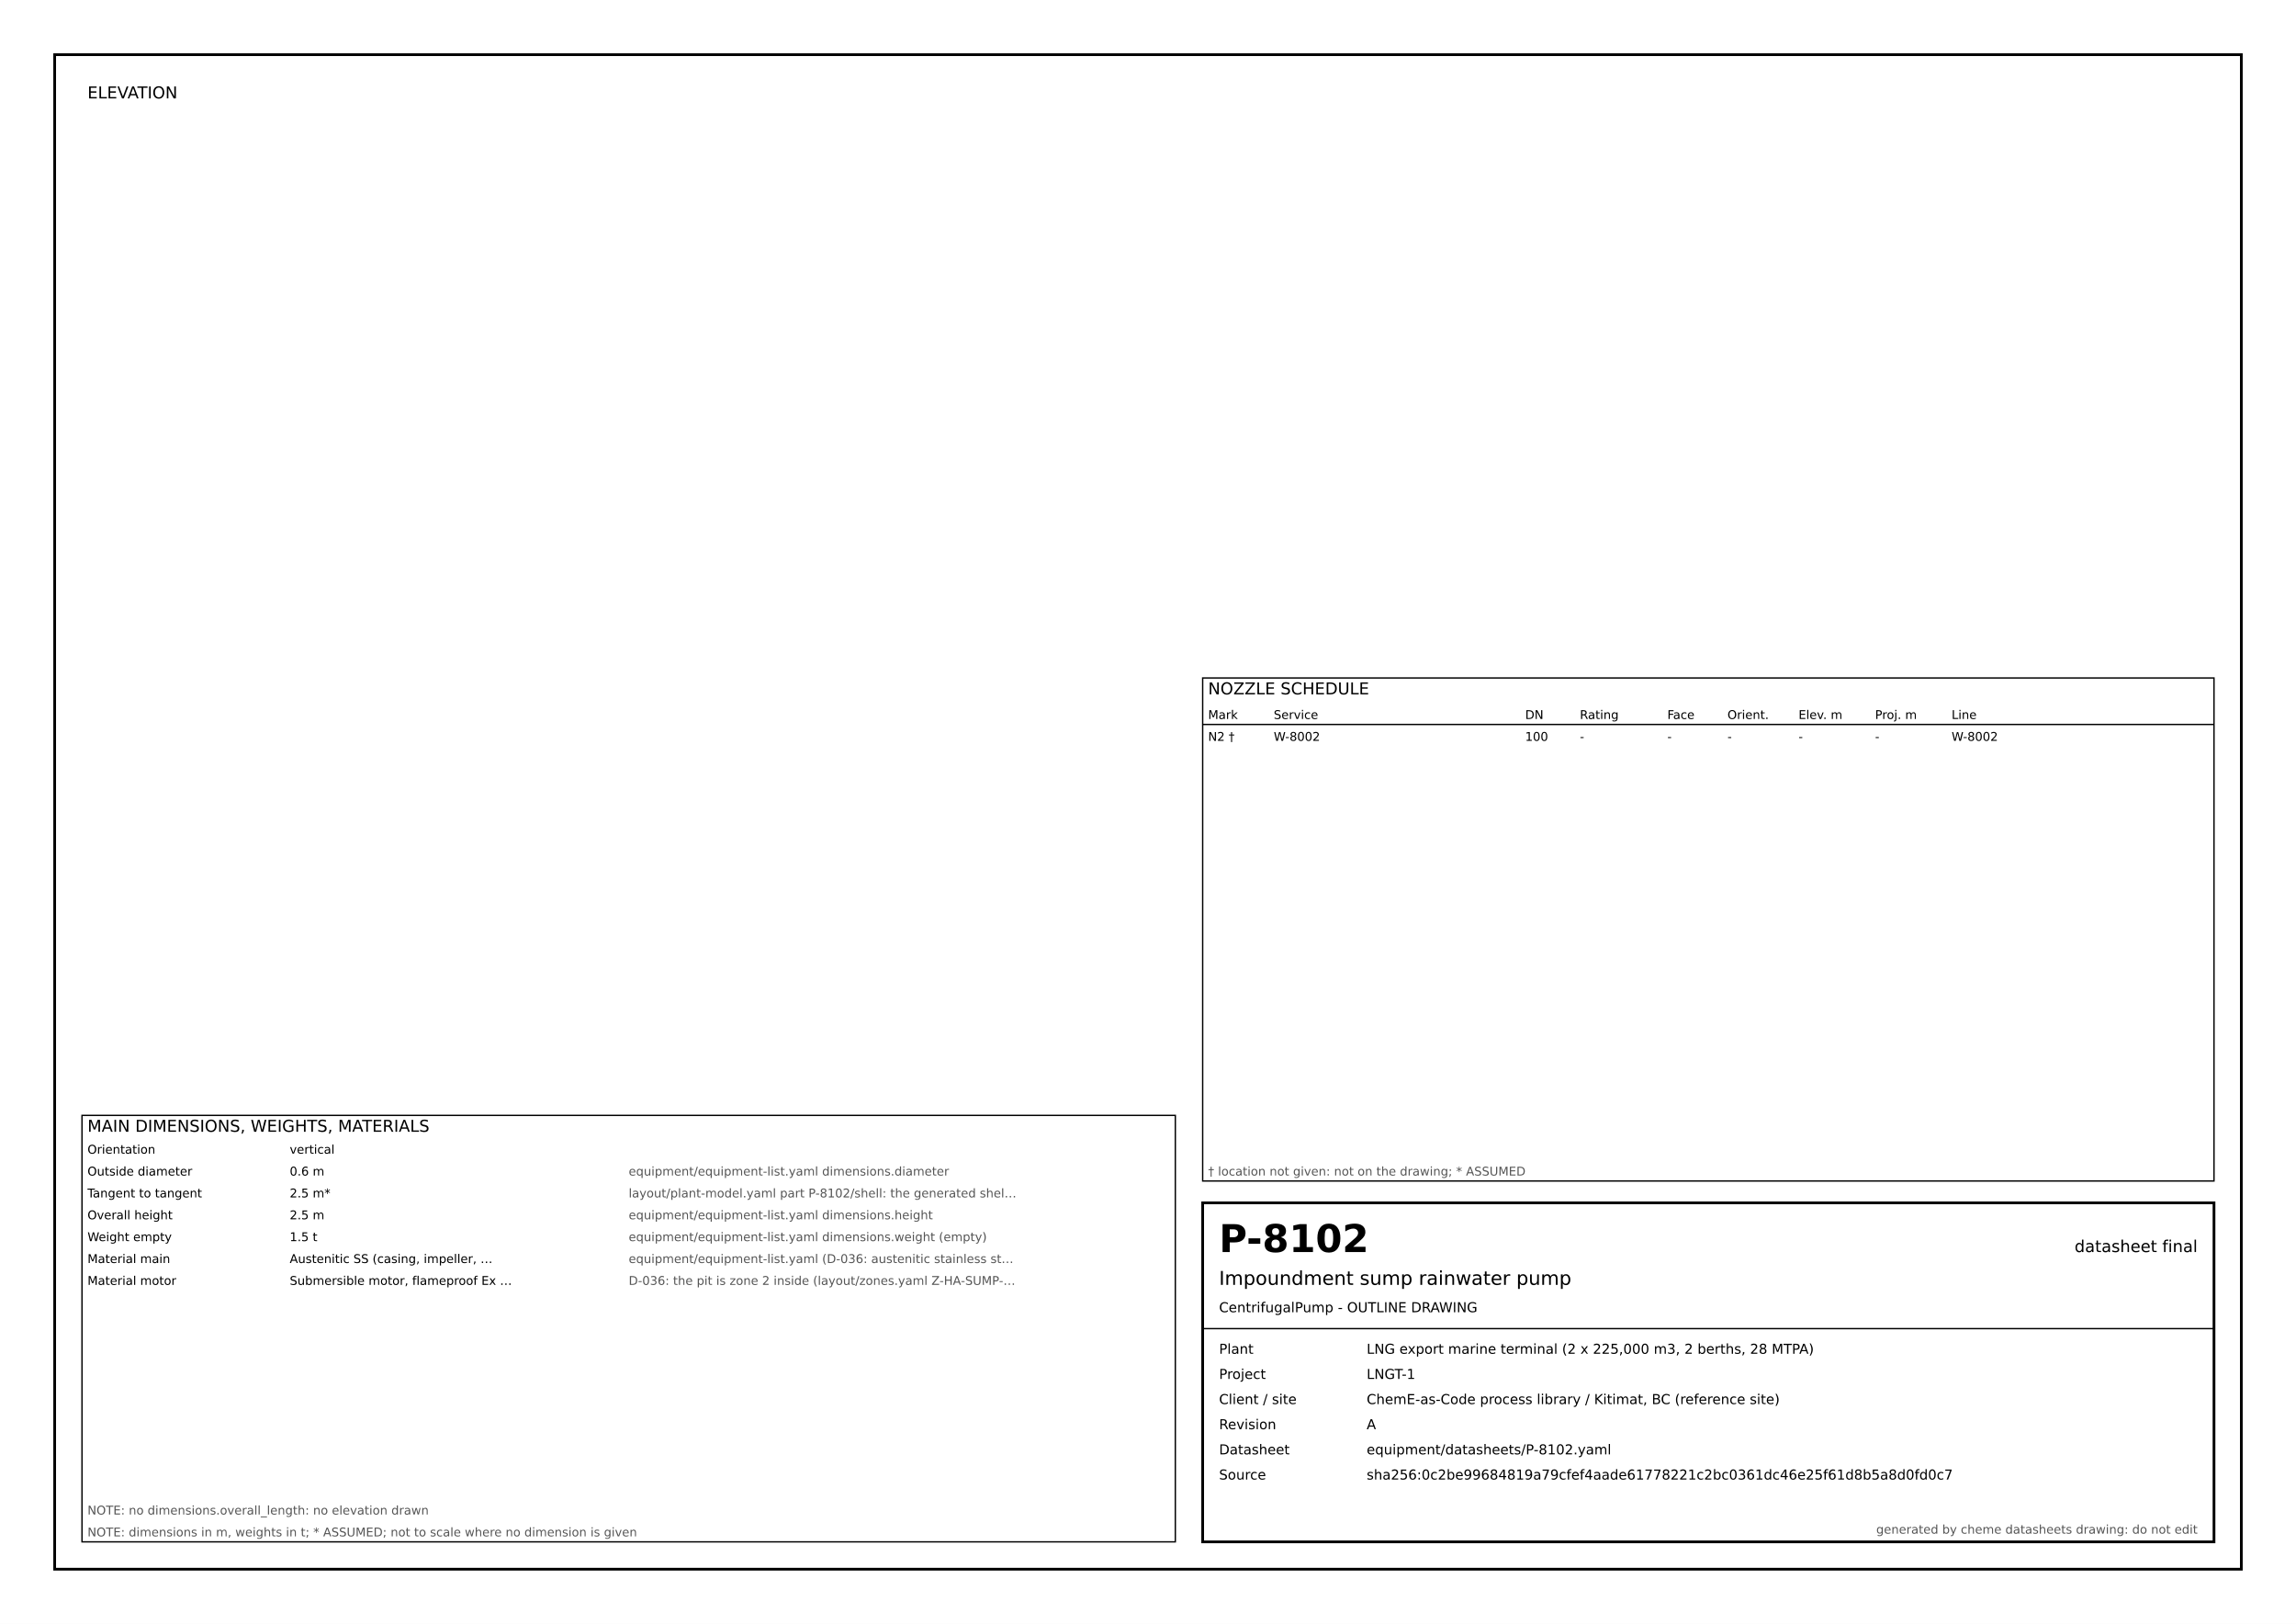
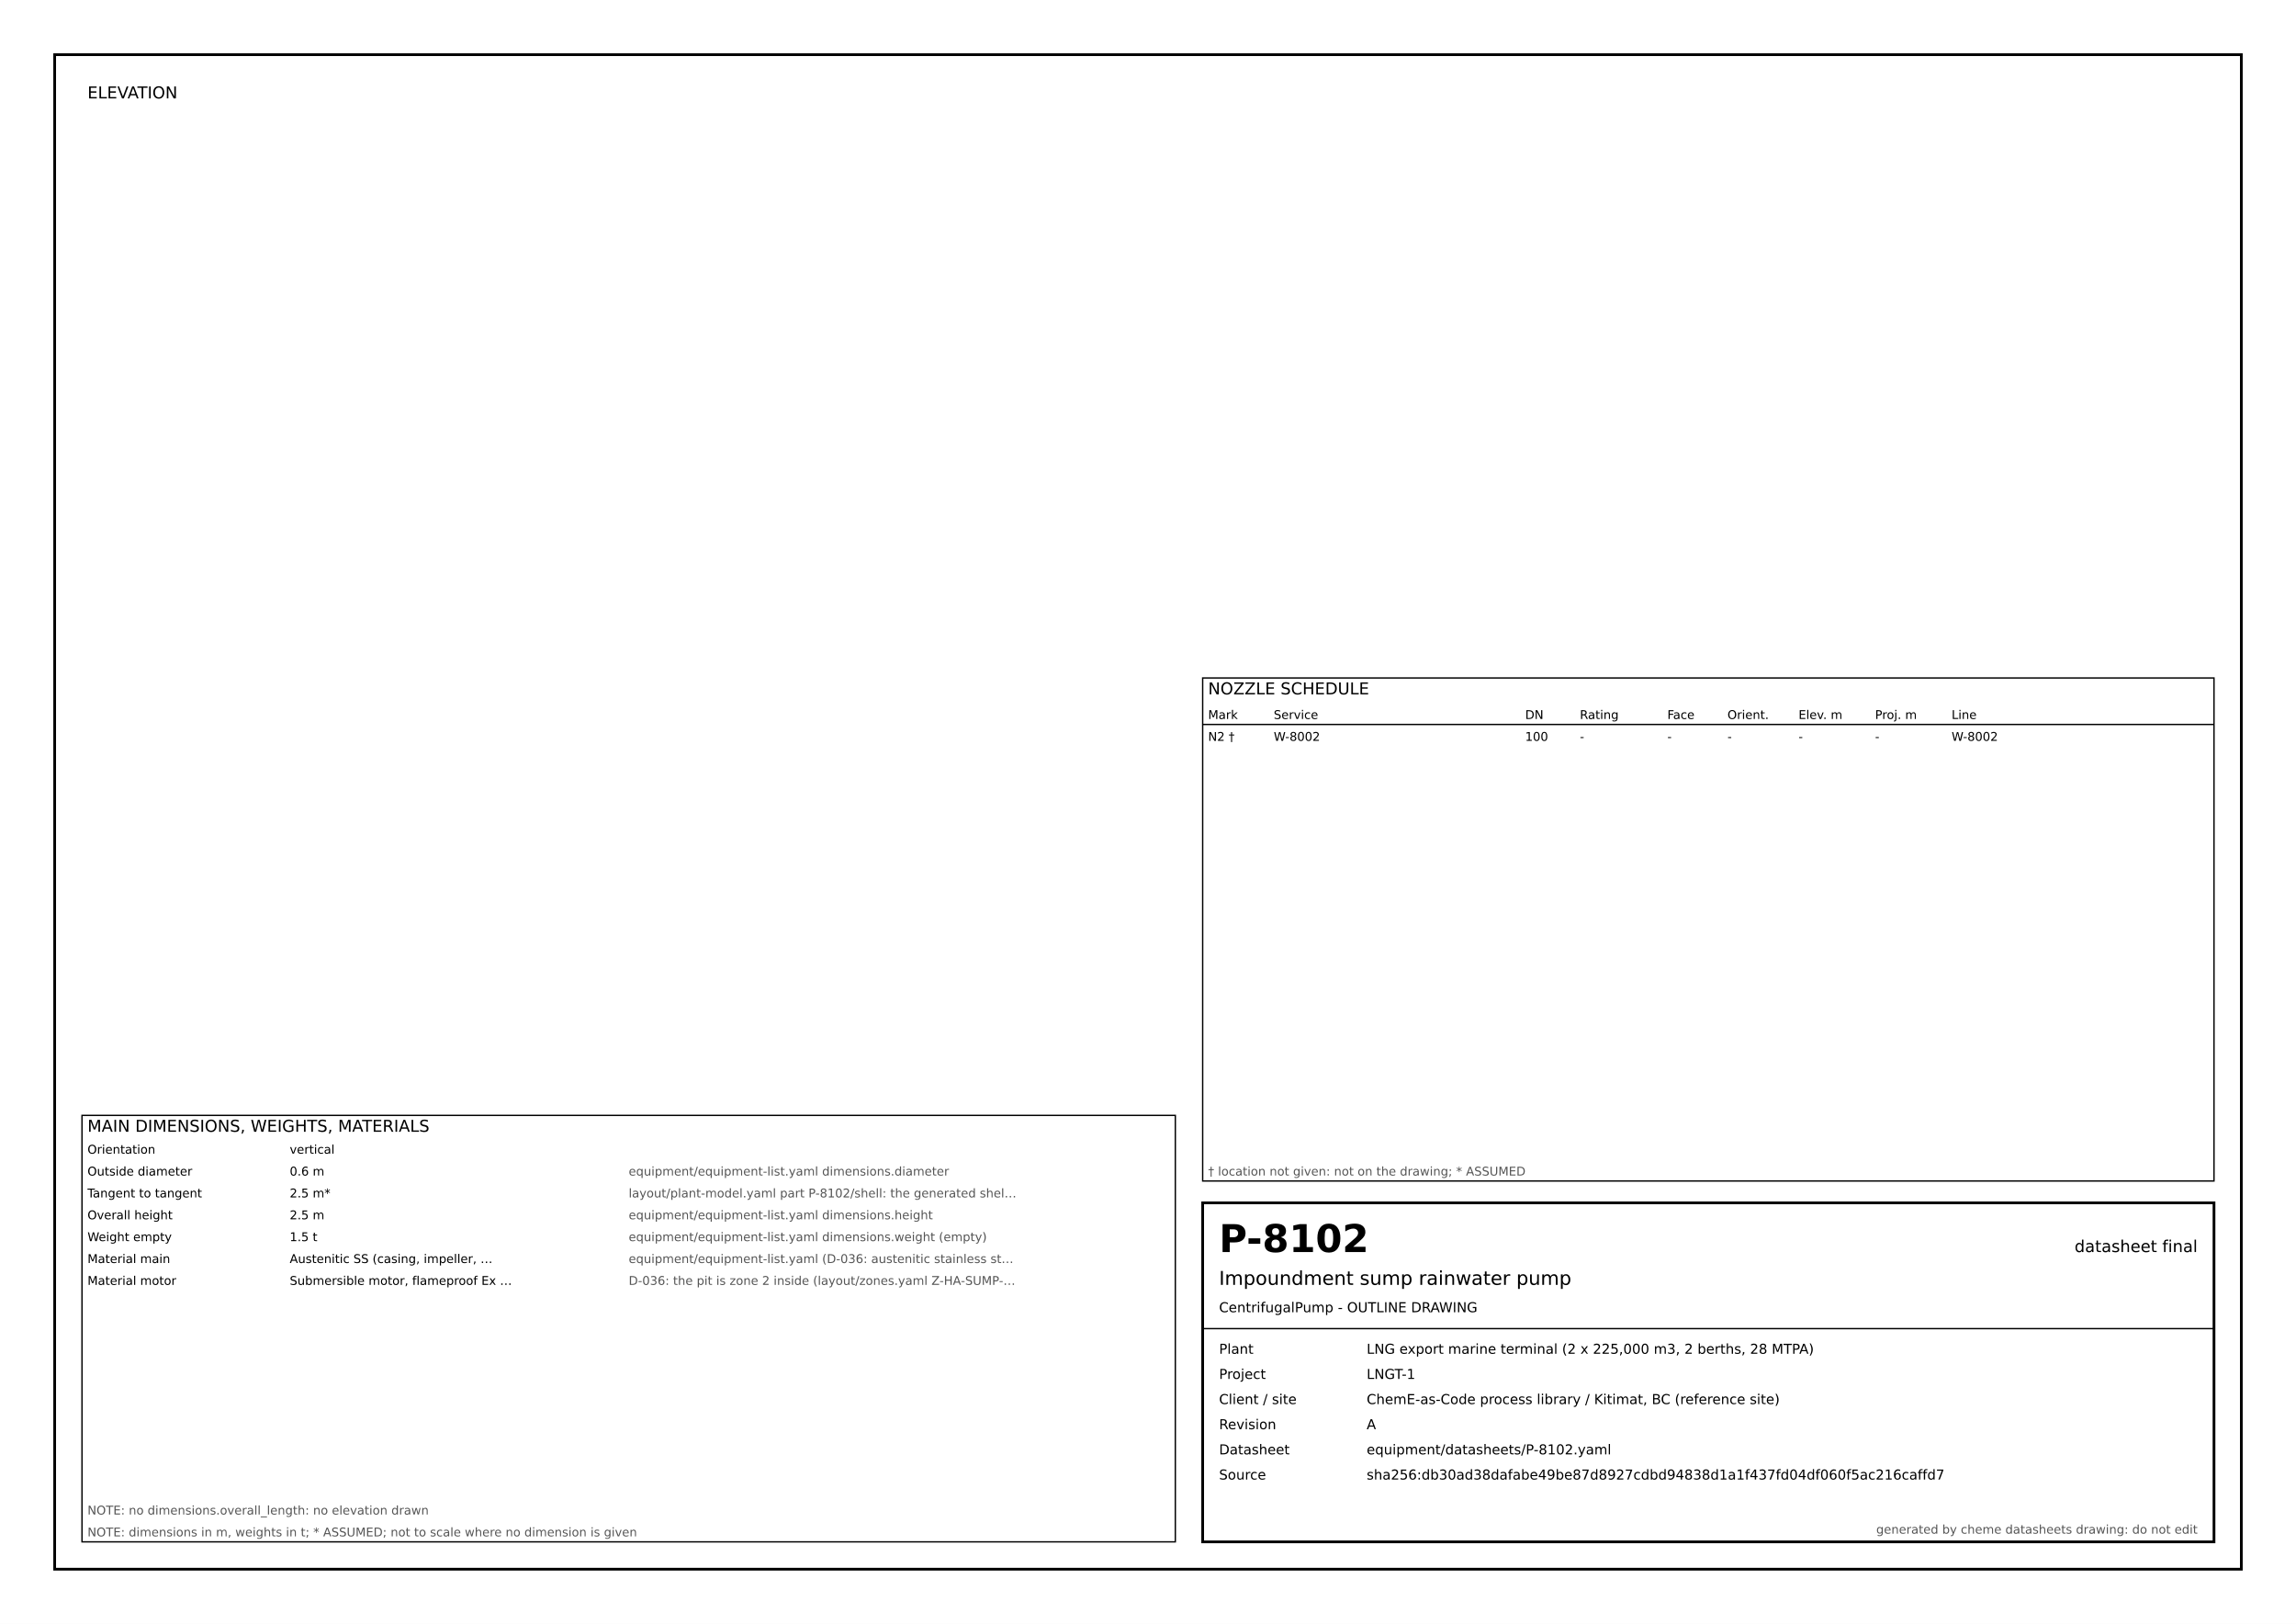
<svg xmlns="http://www.w3.org/2000/svg" width="420mm" height="297mm" viewBox="0 0 420 297">
  <style>
.frame{fill:none;stroke:#000;stroke-width:0.5}
.thin{fill:none;stroke:#000;stroke-width:0.25}
.outline{fill:#fff;stroke:#000;stroke-width:0.5}
.hidden{fill:none;stroke:#000;stroke-width:0.25;stroke-dasharray:1.5 1}
.centre{fill:none;stroke:#555;stroke-width:0.18;stroke-dasharray:4 1 1 1}
.tl{fill:none;stroke:#555;stroke-width:0.18;stroke-dasharray:2 1}
.dim{fill:none;stroke:#1f4e79;stroke-width:0.18}
.nozzle{fill:#fff;stroke:#b71c1c;stroke-width:0.35}
.section{fill:none;stroke:#2e7d32;stroke-width:0.25;stroke-dasharray:2 1}
text{font-family:'DejaVu Sans',Arial,Helvetica,sans-serif;fill:#000}
.t2{font-size:2.2px}.t25{font-size:2.5px}.t3{font-size:3px}.t35{font-size:3.5px}
.t5{font-size:5px;font-weight:bold}.t7{font-size:7px;font-weight:bold}
.dimt{font-size:2.3px;fill:#1f4e79}.nt{font-size:2.3px;fill:#b71c1c}
.note{font-size:2.2px;fill:#555}
.draft{font-size:40px;font-weight:bold;fill:#c62828;fill-opacity:0.12}
</style>
  <rect x="0" y="0" width="420" height="297" fill="#fff" />
  <rect x="10" y="10" width="400" height="277" class="frame" />
  <text x="16" y="18" class="t3" text-anchor="start">ELEVATION</text>
  <text x="221" y="127" class="t3" text-anchor="start">NOZZLE SCHEDULE</text>
  <text x="221" y="131.5" class="t2" text-anchor="start">Mark</text>
  <text x="233" y="131.5" class="t2" text-anchor="start">Service</text>
  <text x="279" y="131.5" class="t2" text-anchor="start">DN</text>
  <text x="289" y="131.5" class="t2" text-anchor="start">Rating</text>
  <text x="305" y="131.5" class="t2" text-anchor="start">Face</text>
  <text x="316" y="131.5" class="t2" text-anchor="start">Orient.</text>
  <text x="329" y="131.5" class="t2" text-anchor="start">Elev. m</text>
  <text x="343" y="131.5" class="t2" text-anchor="start">Proj. m</text>
  <text x="357" y="131.5" class="t2" text-anchor="start">Line</text>
  <line x1="220" y1="132.5" x2="405" y2="132.5" class="thin" />
  <text x="221" y="135.5" class="t2" text-anchor="start">N2 †</text>
  <text x="233" y="135.5" class="t2" text-anchor="start">W-8002</text>
  <text x="279" y="135.5" class="t2" text-anchor="start">100</text>
  <text x="289" y="135.5" class="t2" text-anchor="start">-</text>
  <text x="305" y="135.5" class="t2" text-anchor="start">-</text>
  <text x="316" y="135.5" class="t2" text-anchor="start">-</text>
  <text x="329" y="135.5" class="t2" text-anchor="start">-</text>
  <text x="343" y="135.5" class="t2" text-anchor="start">-</text>
  <text x="357" y="135.5" class="t2" text-anchor="start">W-8002</text>
  <text x="221" y="215" class="note" text-anchor="start">† location not given: not on the drawing; * ASSUMED</text>
  <rect x="220" y="124" width="185" height="92" class="thin" />
  <text x="16" y="207" class="t3" text-anchor="start">MAIN DIMENSIONS, WEIGHTS, MATERIALS</text>
  <text x="16" y="211" class="t2" text-anchor="start">Orientation</text>
  <text x="53" y="211" class="t2" text-anchor="start">vertical</text>
  <text x="115" y="211" class="note" text-anchor="start" />
  <text x="16" y="215" class="t2" text-anchor="start">Outside diameter</text>
  <text x="53" y="215" class="t2" text-anchor="start">0.6 m</text>
  <text x="115" y="215" class="note" text-anchor="start">equipment/equipment-list.yaml dimensions.diameter</text>
  <text x="16" y="219" class="t2" text-anchor="start">Tangent to tangent</text>
  <text x="53" y="219" class="t2" text-anchor="start">2.5 m*</text>
  <text x="115" y="219" class="note" text-anchor="start">layout/plant-model.yaml part P-8102/shell: the generated shel…</text>
  <text x="16" y="223" class="t2" text-anchor="start">Overall height</text>
  <text x="53" y="223" class="t2" text-anchor="start">2.5 m</text>
  <text x="115" y="223" class="note" text-anchor="start">equipment/equipment-list.yaml dimensions.height</text>
  <text x="16" y="227" class="t2" text-anchor="start">Weight empty</text>
  <text x="53" y="227" class="t2" text-anchor="start">1.5 t</text>
  <text x="115" y="227" class="note" text-anchor="start">equipment/equipment-list.yaml dimensions.weight (empty)</text>
  <text x="16" y="231" class="t2" text-anchor="start">Material main</text>
  <text x="53" y="231" class="t2" text-anchor="start">Austenitic SS (casing, impeller, …</text>
  <text x="115" y="231" class="note" text-anchor="start">equipment/equipment-list.yaml (D-036: austenitic stainless st…</text>
  <text x="16" y="235" class="t2" text-anchor="start">Material motor</text>
  <text x="53" y="235" class="t2" text-anchor="start">Submersible motor, flameproof Ex …</text>
  <text x="115" y="235" class="note" text-anchor="start">D-036: the pit is zone 2 inside (layout/zones.yaml Z-HA-SUMP-…</text>
  <text x="16" y="277" class="note" text-anchor="start">NOTE: no dimensions.overall_length: no elevation drawn</text>
  <text x="16" y="281" class="note" text-anchor="start">NOTE: dimensions in m, weights in t; * ASSUMED; not to scale where no dimension is given</text>
  <rect x="15" y="204" width="200" height="78" class="thin" />
  <rect x="220" y="220" width="185" height="62" class="frame" />
  <text x="223" y="229" class="t7" text-anchor="start">P-8102</text>
  <text x="223" y="235" class="t35" text-anchor="start">Impoundment sump rainwater pump</text>
  <text x="223" y="240" class="t25" text-anchor="start">CentrifugalPump - OUTLINE DRAWING</text>
  <line x1="220" y1="243" x2="405" y2="243" class="thin" />
  <text x="223" y="247.6" class="t25" text-anchor="start">Plant</text>
  <text x="250" y="247.6" class="t25" text-anchor="start">LNG export marine terminal (2 x 225,000 m3, 2 berths, 28 MTPA)</text>
  <text x="223" y="252.2" class="t25" text-anchor="start">Project</text>
  <text x="250" y="252.2" class="t25" text-anchor="start">LNGT-1</text>
  <text x="223" y="256.8" class="t25" text-anchor="start">Client / site</text>
  <text x="250" y="256.8" class="t25" text-anchor="start">ChemE-as-Code process library / Kitimat, BC (reference site)</text>
  <text x="223" y="261.4" class="t25" text-anchor="start">Revision</text>
  <text x="250" y="261.4" class="t25" text-anchor="start">A</text>
  <text x="223" y="266" class="t25" text-anchor="start">Datasheet</text>
  <text x="250" y="266" class="t25" text-anchor="start">equipment/datasheets/P-8102.yaml</text>
  <text x="223" y="270.6" class="t25" text-anchor="start">Source</text>
-   <text x="250" y="270.6" class="t25" text-anchor="start">sha256:0c2be99684819a79cfef4aade61778221c2bc0361dc46e25f61d8b5a8d0fd0c7</text>
+   <text x="250" y="270.6" class="t25" text-anchor="start">sha256:db30ad38dafabe49be87d8927cdbd94838d1a1f437fd04df060f5ac216caffd7</text>
  <text x="402" y="229" class="t3" text-anchor="end">datasheet final</text>
  <text x="402" y="280.5" class="note" text-anchor="end">generated by cheme datasheets drawing: do not edit</text>
</svg>
